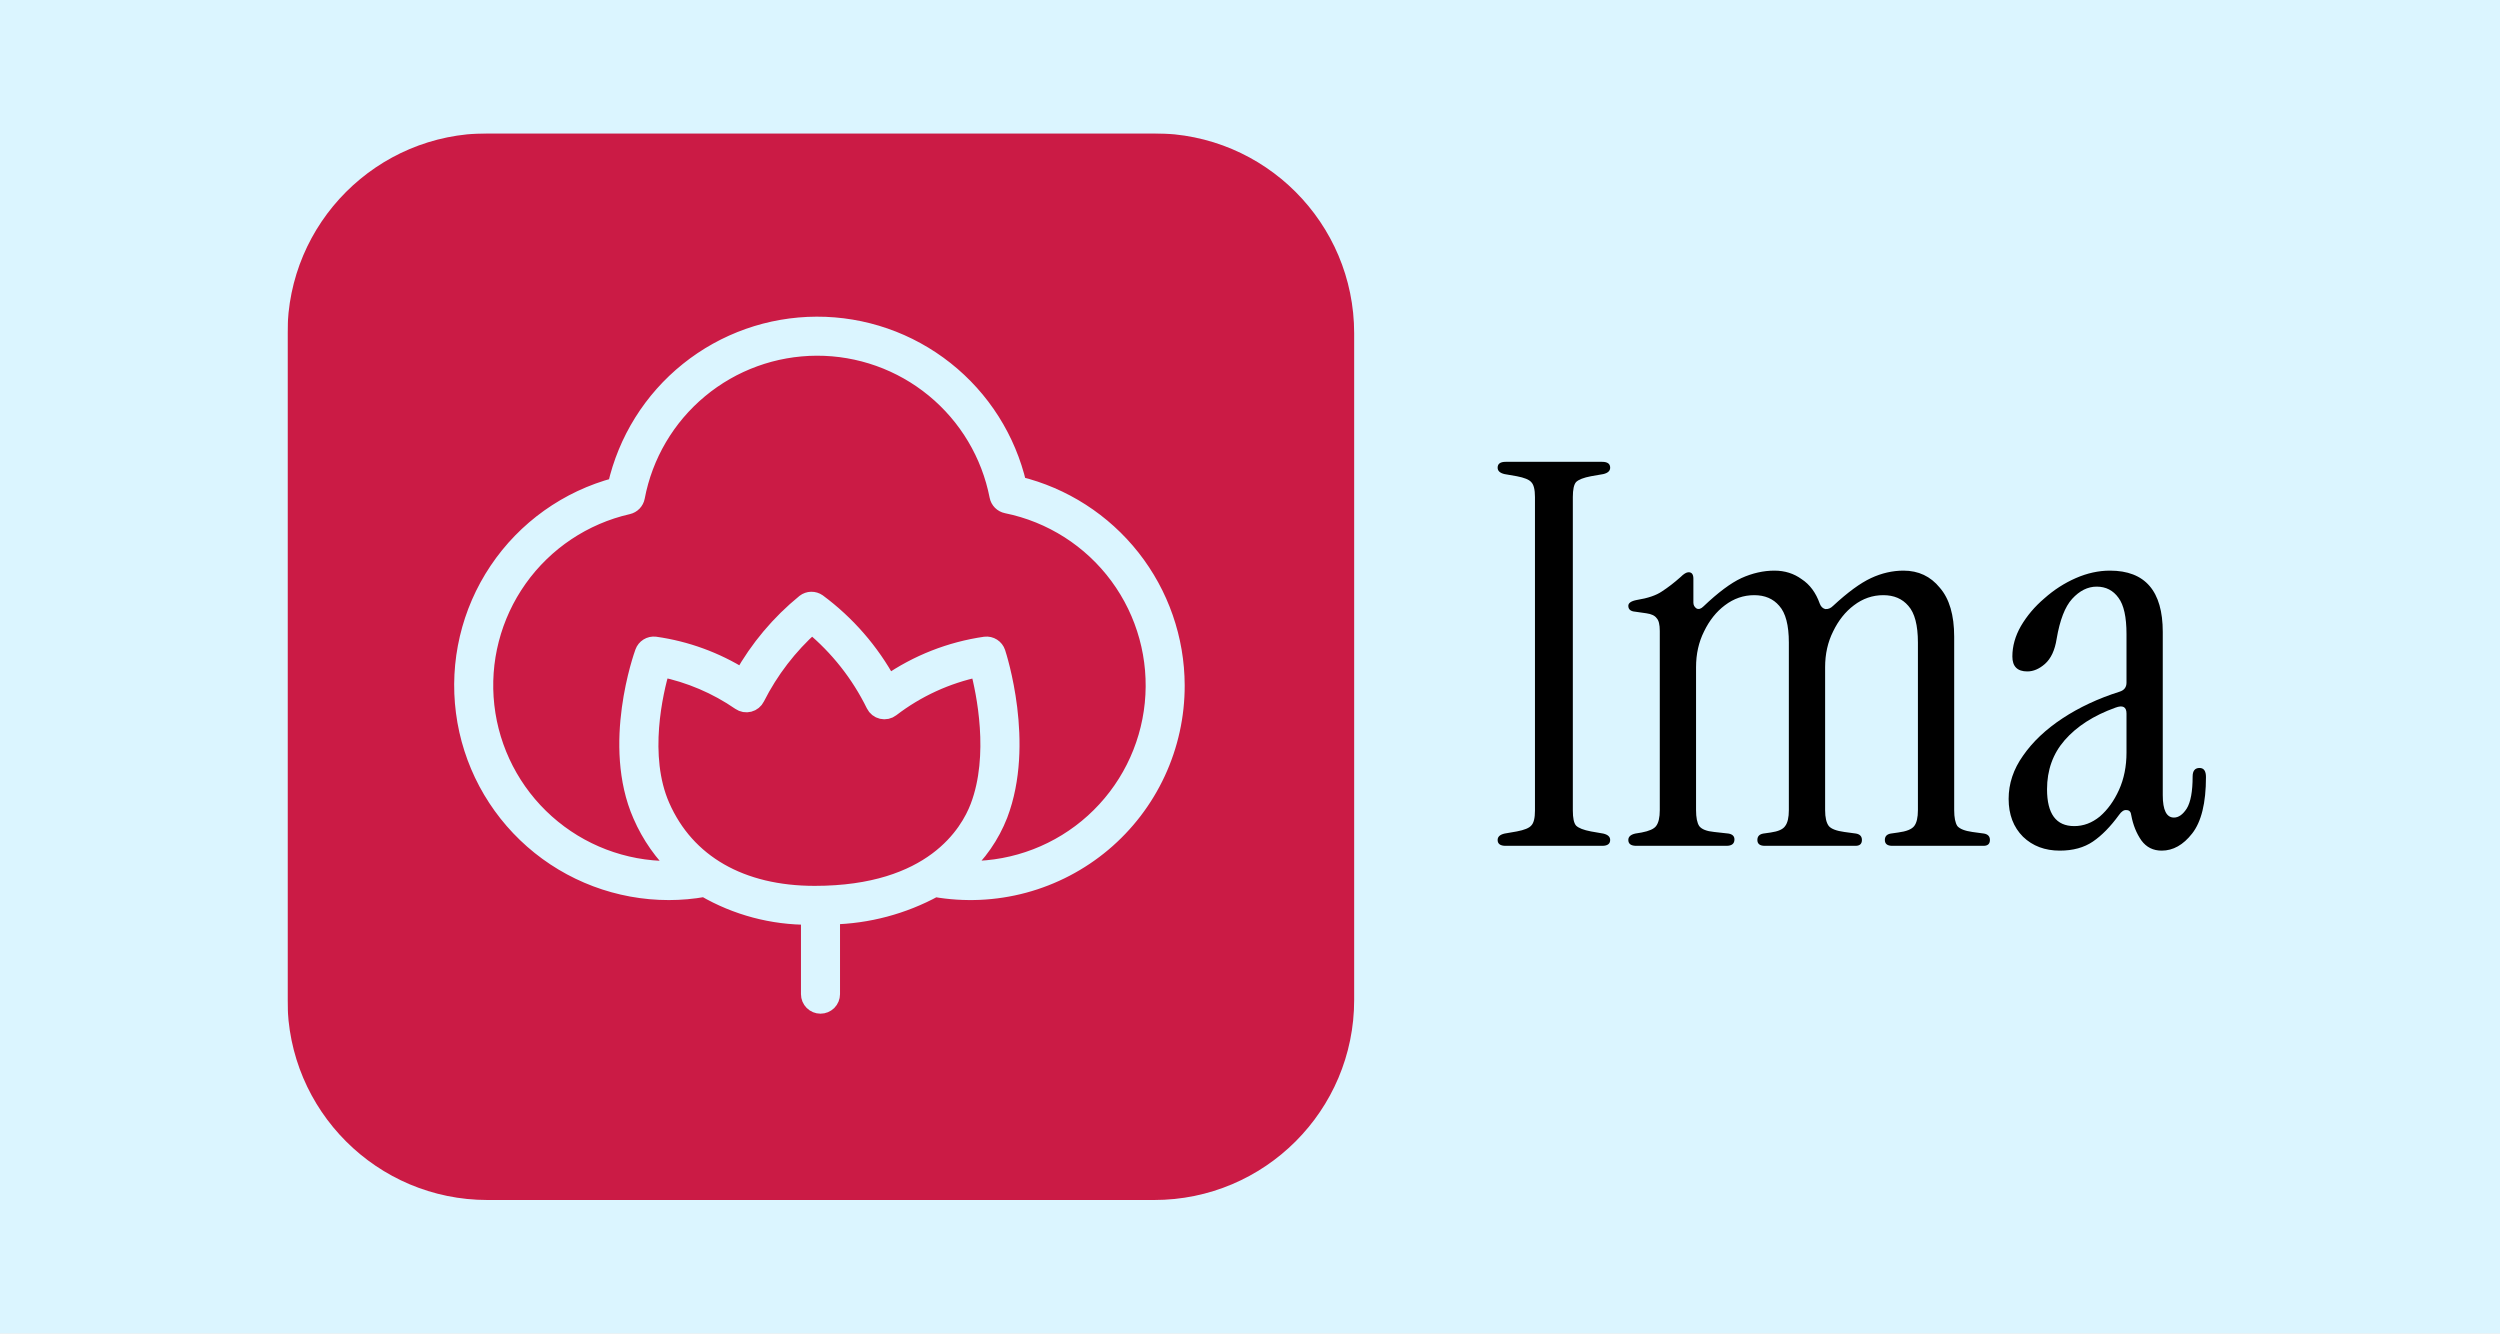
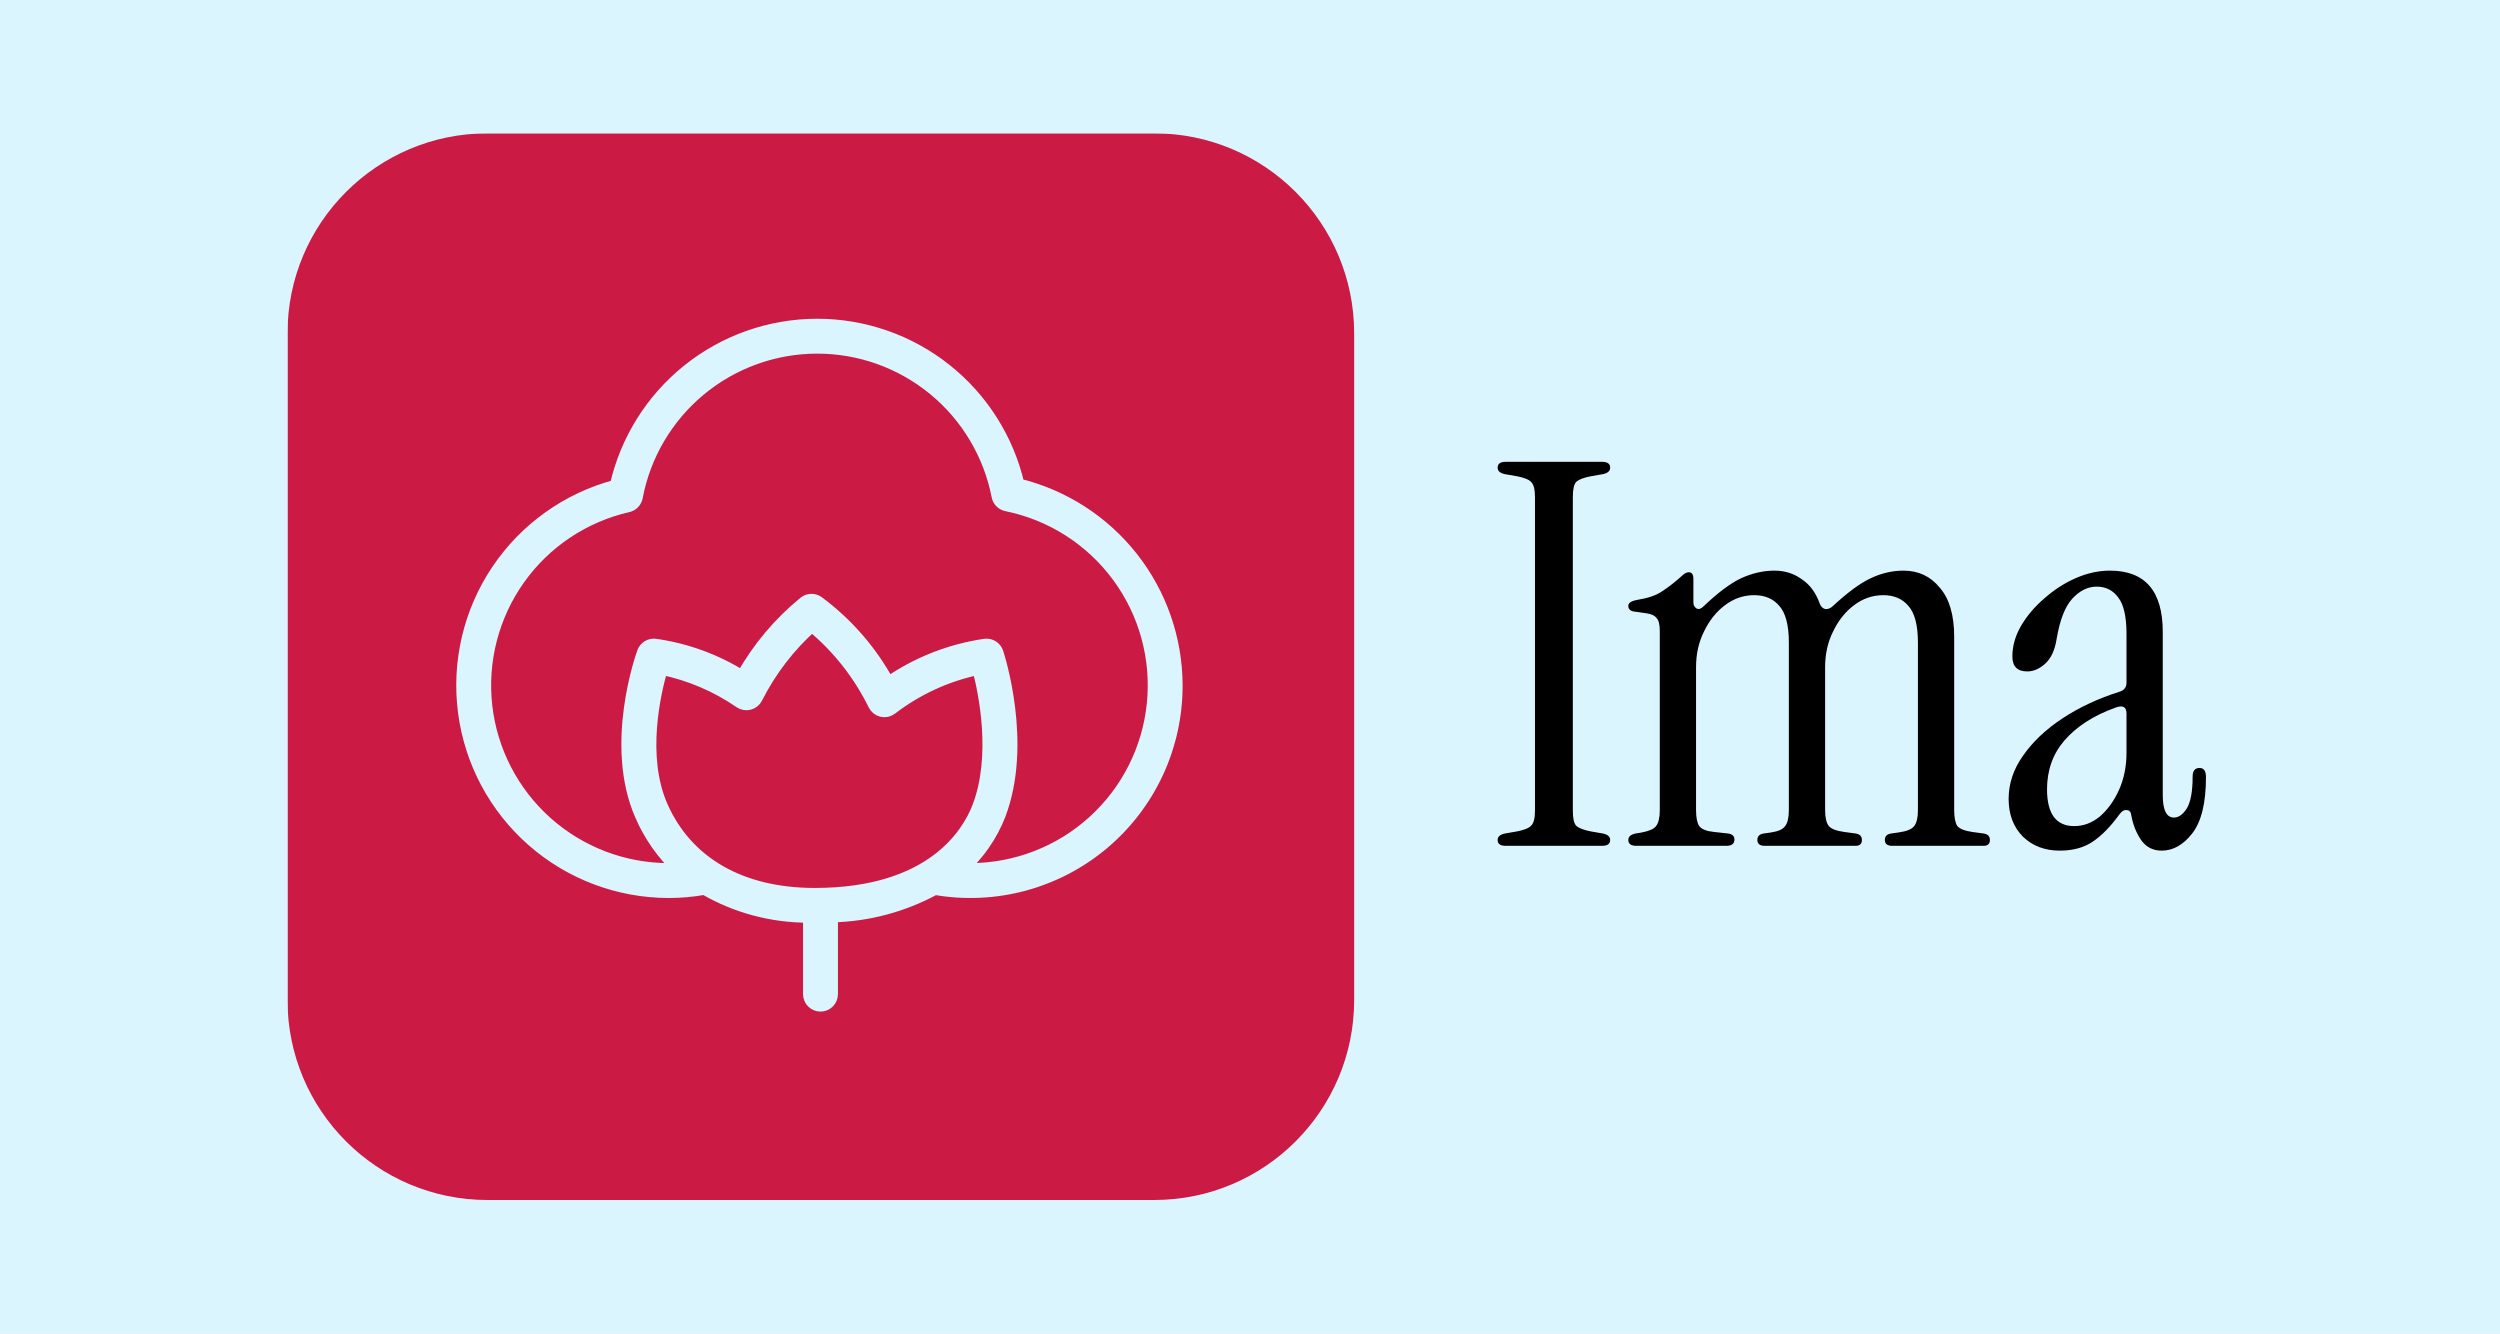
<svg xmlns="http://www.w3.org/2000/svg" width="300" height="160" viewBox="0 0 300 160" fill="none">
  <g clip-path="url(#clip0_20_22)">
    <path d="M300 0H0V160H300V0Z" fill="#DBF5FF" />
    <mask id="mask0_20_22" style="mask-type:luminance" maskUnits="userSpaceOnUse" x="34" y="16" width="232" height="128">
      <path d="M265.5 16H34.5V144H265.5V16Z" fill="white" />
    </mask>
    <g mask="url(#mask0_20_22)">
      <path d="M138.5 16H58.5C45.245 16 34.5 26.745 34.5 40V120C34.5 133.255 45.245 144 58.5 144H138.5C151.755 144 162.5 133.255 162.5 120V40C162.5 26.745 151.755 16 138.5 16Z" fill="#CB1B45" />
-       <path d="M122.191 58.161C120.923 52.7 117.839 47.831 113.443 44.35C109.048 40.869 103.602 38.983 97.995 39C92.388 39.017 86.954 40.937 82.58 44.444C78.206 47.952 75.152 52.84 73.917 58.309C68.105 59.85 63.051 63.453 59.701 68.447C56.35 73.44 54.931 79.482 55.708 85.445C56.484 91.407 59.404 96.884 63.923 100.852C68.441 104.82 74.249 107.009 80.262 107.009C81.698 107.008 83.132 106.88 84.546 106.626C88.362 108.844 92.703 109.999 97.116 109.972V119.299C97.116 119.656 97.258 119.997 97.51 120.249C97.761 120.501 98.103 120.642 98.459 120.642C98.815 120.642 99.157 120.501 99.409 120.249C99.66 119.997 99.802 119.656 99.802 119.299V109.935C104.134 109.846 108.381 108.715 112.183 106.637C115.739 107.261 119.39 107.098 122.876 106.16C126.363 105.221 129.602 103.53 132.365 101.205C135.127 98.88 137.347 95.977 138.867 92.702C140.387 89.427 141.171 85.858 141.163 82.247C141.15 76.689 139.274 71.295 135.835 66.929C132.395 62.563 127.591 59.475 122.191 58.161ZM97.765 107.304C88.91 107.304 82.385 103.554 79.391 96.746C76.741 90.717 78.58 82.989 79.389 80.227C82.766 80.921 85.969 82.286 88.808 84.242C88.967 84.351 89.148 84.425 89.338 84.459C89.528 84.492 89.722 84.484 89.909 84.435C90.096 84.387 90.269 84.298 90.419 84.176C90.568 84.055 90.689 83.902 90.775 83.729C92.431 80.45 94.689 77.51 97.43 75.064C100.574 77.663 103.127 80.902 104.922 84.565C105.01 84.744 105.136 84.901 105.293 85.025C105.449 85.149 105.63 85.237 105.825 85.281C106.019 85.326 106.221 85.328 106.416 85.285C106.611 85.242 106.793 85.156 106.951 85.034C110.035 82.667 113.612 81.026 117.418 80.233C118.152 83.018 119.768 90.646 117.423 96.809C116.224 99.965 111.906 107.304 97.765 107.304ZM116.402 104.324C116.069 104.324 115.735 104.314 115.402 104.299C117.406 102.507 118.959 100.268 119.935 97.764C123.188 89.211 119.805 78.751 119.66 78.31C119.563 78.017 119.369 77.767 119.109 77.6C118.85 77.434 118.541 77.362 118.234 77.397C114.053 77.999 110.068 79.565 106.596 81.973C104.522 78.156 101.638 74.838 98.148 72.253C97.915 72.09 97.637 72.006 97.354 72.011C97.07 72.016 96.795 72.112 96.569 72.283C93.528 74.758 90.982 77.787 89.067 81.209C85.886 79.219 82.322 77.92 78.607 77.396C78.308 77.362 78.005 77.429 77.749 77.588C77.493 77.747 77.298 77.987 77.195 78.271C77.031 78.721 73.225 89.393 76.933 97.826C77.989 100.266 79.532 102.465 81.468 104.288C81.068 104.31 80.666 104.323 80.262 104.323C74.835 104.323 69.597 102.323 65.551 98.705C61.504 95.088 58.932 90.107 58.325 84.713C57.718 79.32 59.12 73.892 62.261 69.466C65.403 65.04 70.065 61.926 75.357 60.72C75.612 60.662 75.845 60.531 76.027 60.342C76.209 60.154 76.332 59.916 76.381 59.659C77.334 54.615 80.015 50.062 83.963 46.782C87.911 43.502 92.878 41.7 98.01 41.685C103.143 41.671 108.12 43.446 112.086 46.705C116.051 49.963 118.758 54.502 119.739 59.54C119.789 59.801 119.916 60.041 120.103 60.23C120.291 60.419 120.53 60.548 120.79 60.601C126.155 61.69 130.924 64.732 134.173 69.139C137.421 73.545 138.917 79 138.37 84.447C137.823 89.894 135.273 94.943 131.214 98.616C127.155 102.289 121.876 104.323 116.402 104.324Z" fill="#DBF5FF" stroke="#DBF5FF" stroke-width="2" />
+       <path d="M122.191 58.161C120.923 52.7 117.839 47.831 113.443 44.35C109.048 40.869 103.602 38.983 97.995 39C92.388 39.017 86.954 40.937 82.58 44.444C78.206 47.952 75.152 52.84 73.917 58.309C68.105 59.85 63.051 63.453 59.701 68.447C56.35 73.44 54.931 79.482 55.708 85.445C56.484 91.407 59.404 96.884 63.923 100.852C68.441 104.82 74.249 107.009 80.262 107.009C81.698 107.008 83.132 106.88 84.546 106.626C88.362 108.844 92.703 109.999 97.116 109.972V119.299C97.116 119.656 97.258 119.997 97.51 120.249C97.761 120.501 98.103 120.642 98.459 120.642C98.815 120.642 99.157 120.501 99.409 120.249C99.66 119.997 99.802 119.656 99.802 119.299V109.935C104.134 109.846 108.381 108.715 112.183 106.637C115.739 107.261 119.39 107.098 122.876 106.16C126.363 105.221 129.602 103.53 132.365 101.205C135.127 98.88 137.347 95.977 138.867 92.702C140.387 89.427 141.171 85.858 141.163 82.247C141.15 76.689 139.274 71.295 135.835 66.929C132.395 62.563 127.591 59.475 122.191 58.161ZM97.765 107.304C88.91 107.304 82.385 103.554 79.391 96.746C76.741 90.717 78.58 82.989 79.389 80.227C82.766 80.921 85.969 82.286 88.808 84.242C88.967 84.351 89.148 84.425 89.338 84.459C89.528 84.492 89.722 84.484 89.909 84.435C90.096 84.387 90.269 84.298 90.419 84.176C90.568 84.055 90.689 83.902 90.775 83.729C92.431 80.45 94.689 77.51 97.43 75.064C100.574 77.663 103.127 80.902 104.922 84.565C105.01 84.744 105.136 84.901 105.293 85.025C105.449 85.149 105.63 85.237 105.825 85.281C106.019 85.326 106.221 85.328 106.416 85.285C106.611 85.242 106.793 85.156 106.951 85.034C110.035 82.667 113.612 81.026 117.418 80.233C118.152 83.018 119.768 90.646 117.423 96.809C116.224 99.965 111.906 107.304 97.765 107.304ZM116.402 104.324C116.069 104.324 115.735 104.314 115.402 104.299C117.406 102.507 118.959 100.268 119.935 97.764C123.188 89.211 119.805 78.751 119.66 78.31C119.563 78.017 119.369 77.767 119.109 77.6C118.85 77.434 118.541 77.362 118.234 77.397C114.053 77.999 110.068 79.565 106.596 81.973C104.522 78.156 101.638 74.838 98.148 72.253C97.915 72.09 97.637 72.006 97.354 72.011C97.07 72.016 96.795 72.112 96.569 72.283C93.528 74.758 90.982 77.787 89.067 81.209C85.886 79.219 82.322 77.92 78.607 77.396C78.308 77.362 78.005 77.429 77.749 77.588C77.493 77.747 77.298 77.987 77.195 78.271C77.031 78.721 73.225 89.393 76.933 97.826C77.989 100.266 79.532 102.465 81.468 104.288C81.068 104.31 80.666 104.323 80.262 104.323C74.835 104.323 69.597 102.323 65.551 98.705C61.504 95.088 58.932 90.107 58.325 84.713C57.718 79.32 59.12 73.892 62.261 69.466C65.403 65.04 70.065 61.926 75.357 60.72C75.612 60.662 75.845 60.531 76.027 60.342C76.209 60.154 76.332 59.916 76.381 59.659C77.334 54.615 80.015 50.062 83.963 46.782C87.911 43.502 92.878 41.7 98.01 41.685C103.143 41.671 108.12 43.446 112.086 46.705C116.051 49.963 118.758 54.502 119.739 59.54C119.789 59.801 119.916 60.041 120.103 60.23C120.291 60.419 120.53 60.548 120.79 60.601C126.155 61.69 130.924 64.732 134.173 69.139C137.421 73.545 138.917 79 138.37 84.447C137.823 89.894 135.273 94.943 131.214 98.616C127.155 102.289 121.876 104.323 116.402 104.324Z" fill="#DBF5FF" stroke="#DBF5FF" stroke-width="1.5" />
      <path d="M180.676 101.5C180.036 101.5 179.716 101.265 179.716 100.796C179.716 100.412 179.993 100.156 180.548 100.028L182.02 99.772C182.916 99.601 183.492 99.367 183.748 99.068C184.047 98.769 184.196 98.172 184.196 97.276V59.644C184.196 58.748 184.047 58.151 183.748 57.852C183.492 57.553 182.916 57.319 182.02 57.148L180.548 56.892C179.993 56.764 179.716 56.508 179.716 56.124C179.716 55.655 180.036 55.42 180.676 55.42H192.26C192.9 55.42 193.22 55.655 193.22 56.124C193.22 56.508 192.943 56.764 192.388 56.892L190.916 57.148C190.02 57.319 189.423 57.553 189.124 57.852C188.868 58.151 188.74 58.748 188.74 59.644V97.276C188.74 98.172 188.868 98.769 189.124 99.068C189.423 99.367 190.02 99.601 190.916 99.772L192.388 100.028C192.943 100.156 193.22 100.412 193.22 100.796C193.22 101.265 192.9 101.5 192.26 101.5H180.676ZM196.358 101.5C195.718 101.5 195.398 101.265 195.398 100.796C195.398 100.412 195.675 100.156 196.23 100.028L196.998 99.9C197.894 99.729 198.47 99.473 198.726 99.132C199.024 98.748 199.174 98.108 199.174 97.212V75.708C199.174 74.94 199.046 74.428 198.79 74.172C198.576 73.873 198.171 73.681 197.574 73.596L196.23 73.404C195.675 73.361 195.398 73.127 195.398 72.7C195.398 72.359 195.739 72.124 196.422 71.996C197.744 71.783 198.747 71.441 199.43 70.972C200.155 70.503 200.902 69.927 201.67 69.244C202.054 68.86 202.374 68.668 202.63 68.668C203.014 68.668 203.206 68.924 203.206 69.436V72.316C203.206 72.615 203.334 72.849 203.59 73.02C203.846 73.148 204.123 73.063 204.422 72.764C206.171 71.1 207.686 69.969 208.966 69.372C210.288 68.775 211.611 68.476 212.934 68.476C214.171 68.476 215.259 68.817 216.198 69.5C217.179 70.14 217.904 71.121 218.374 72.444C218.502 72.785 218.715 72.999 219.014 73.084C219.355 73.127 219.675 72.999 219.974 72.7C221.723 71.079 223.238 69.969 224.518 69.372C225.798 68.775 227.099 68.476 228.422 68.476C230.214 68.476 231.664 69.159 232.774 70.524C233.926 71.847 234.502 73.809 234.502 76.412V97.212C234.502 98.108 234.63 98.748 234.886 99.132C235.184 99.473 235.782 99.708 236.678 99.836L238.086 100.028C238.555 100.113 238.79 100.369 238.79 100.796C238.79 101.265 238.534 101.5 238.022 101.5H227.078C226.48 101.5 226.182 101.265 226.182 100.796C226.182 100.369 226.416 100.113 226.886 100.028L227.782 99.9C228.763 99.772 229.403 99.516 229.701 99.132C230 98.748 230.15 98.108 230.15 97.212V77.116C230.15 75.025 229.766 73.553 228.998 72.7C228.272 71.847 227.27 71.42 225.99 71.42C224.71 71.42 223.536 71.825 222.47 72.636C221.446 73.404 220.614 74.449 219.974 75.772C219.334 77.052 219.014 78.481 219.014 80.06V97.212C219.014 98.108 219.163 98.748 219.462 99.132C219.76 99.473 220.379 99.708 221.318 99.836L222.726 100.028C223.195 100.113 223.43 100.369 223.43 100.796C223.43 101.265 223.174 101.5 222.662 101.5H211.782C211.184 101.5 210.885 101.265 210.885 100.796C210.885 100.369 211.12 100.113 211.59 100.028L212.486 99.9C213.382 99.772 213.958 99.516 214.214 99.132C214.512 98.748 214.662 98.108 214.662 97.212V77.116C214.662 75.025 214.278 73.553 213.51 72.7C212.784 71.847 211.782 71.42 210.502 71.42C209.222 71.42 208.048 71.825 206.982 72.636C205.958 73.404 205.126 74.449 204.486 75.772C203.846 77.052 203.526 78.481 203.526 80.06V97.212C203.526 98.108 203.654 98.748 203.91 99.132C204.208 99.516 204.806 99.751 205.702 99.836L207.43 100.028C207.899 100.113 208.134 100.348 208.134 100.732C208.134 101.244 207.814 101.5 207.174 101.5H196.358ZM247.18 102.076C245.388 102.076 243.916 101.521 242.764 100.412C241.612 99.26 241.036 97.745 241.036 95.868C241.036 94.033 241.612 92.305 242.764 90.684C243.916 89.02 245.495 87.527 247.5 86.204C249.505 84.881 251.788 83.815 254.348 83.004C254.903 82.833 255.18 82.471 255.18 81.916V76.092C255.18 74.044 254.86 72.593 254.22 71.74C253.58 70.844 252.705 70.396 251.596 70.396C250.529 70.396 249.548 70.887 248.652 71.868C247.799 72.807 247.18 74.407 246.796 76.668C246.583 78.033 246.113 79.036 245.388 79.676C244.705 80.273 244.001 80.572 243.276 80.572C242.081 80.572 241.484 79.975 241.484 78.78C241.484 77.543 241.825 76.327 242.508 75.132C243.233 73.895 244.172 72.785 245.324 71.804C246.476 70.78 247.735 69.969 249.1 69.372C250.465 68.775 251.831 68.476 253.196 68.476C257.42 68.476 259.532 70.929 259.532 75.836V95.42C259.532 97.212 259.98 98.108 260.876 98.108C261.431 98.108 261.943 97.745 262.412 97.02C262.881 96.252 263.116 94.972 263.116 93.18C263.116 92.497 263.393 92.156 263.948 92.156C264.46 92.156 264.716 92.519 264.716 93.244C264.716 96.359 264.161 98.62 263.052 100.028C261.985 101.393 260.769 102.076 259.404 102.076C258.38 102.076 257.569 101.671 256.972 100.86C256.375 100.007 255.969 99.004 255.756 97.852C255.713 97.425 255.521 97.212 255.18 97.212C254.881 97.169 254.583 97.361 254.284 97.788C253.26 99.196 252.215 100.263 251.148 100.988C250.081 101.713 248.759 102.076 247.18 102.076ZM248.908 99.132C250.017 99.132 251.041 98.748 251.98 97.98C252.919 97.169 253.687 96.103 254.284 94.78C254.881 93.457 255.18 91.964 255.18 90.3V85.628C255.18 84.817 254.732 84.583 253.836 84.924C251.233 85.863 249.207 87.164 247.756 88.828C246.348 90.449 245.644 92.412 245.644 94.716C245.644 97.66 246.732 99.132 248.908 99.132Z" fill="black" />
    </g>
  </g>
  <defs>
    <clipPath id="clip0_20_22">
      <rect width="300" height="160" fill="white" />
    </clipPath>
  </defs>
</svg>
